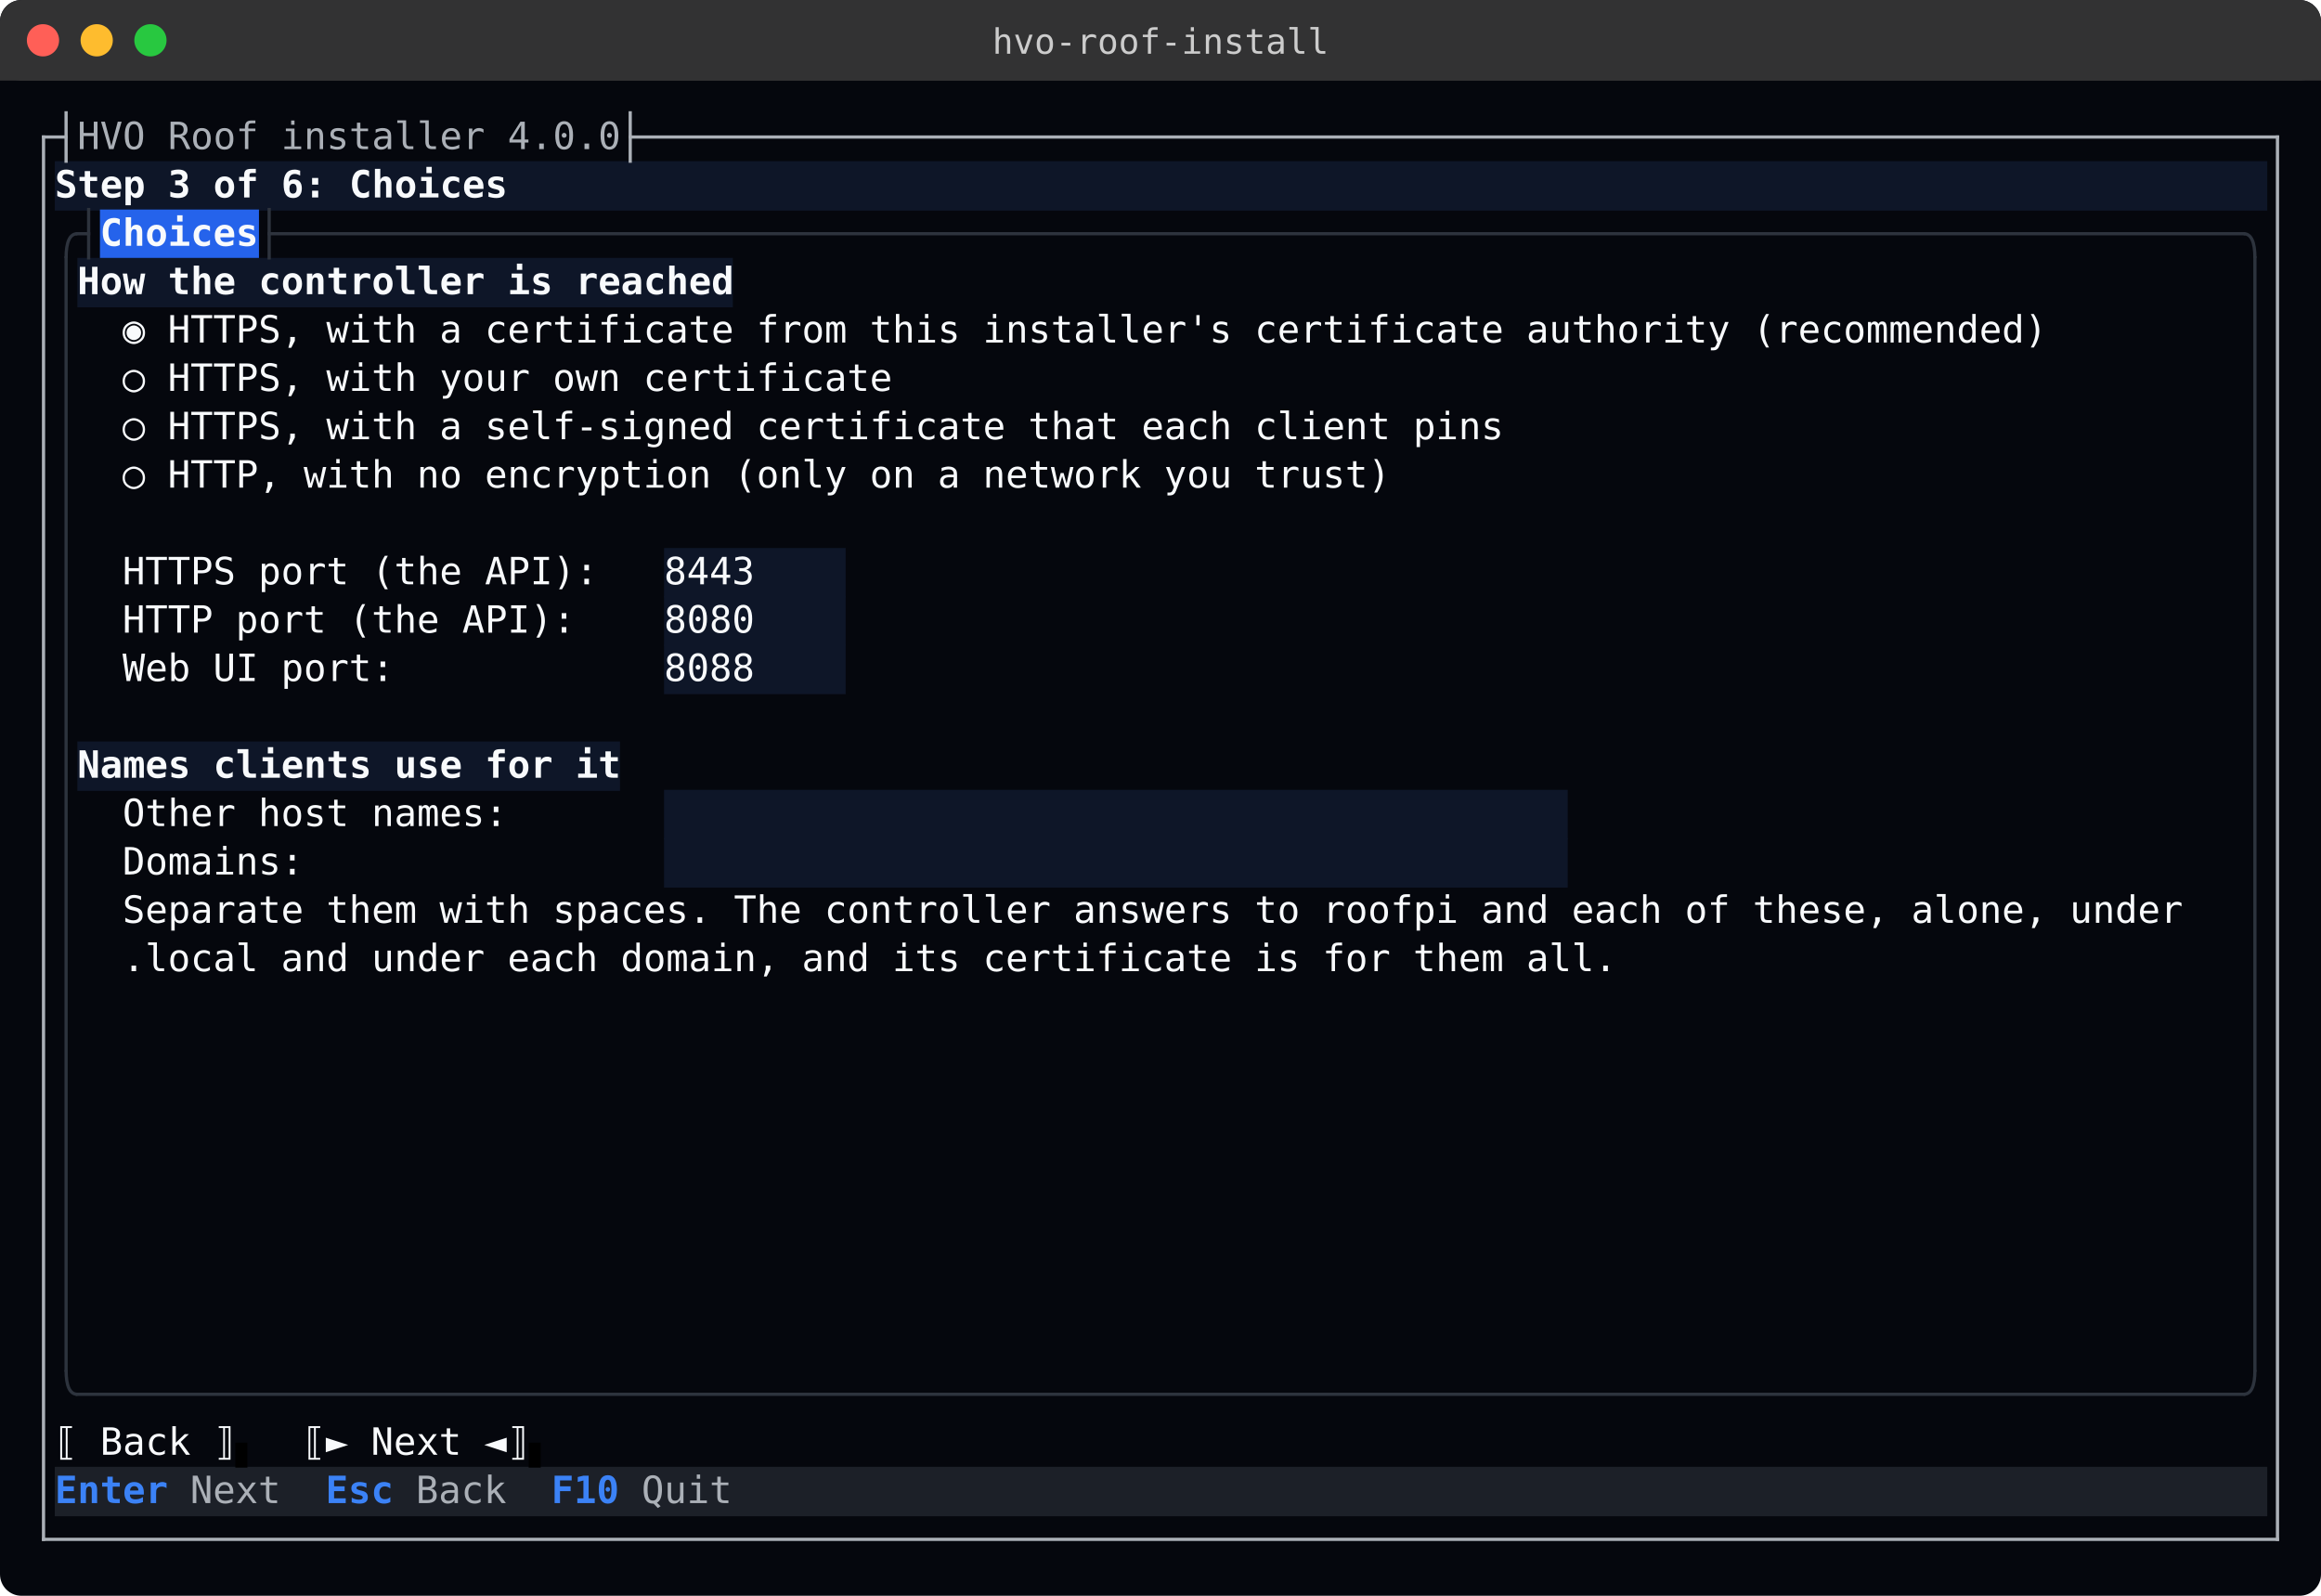
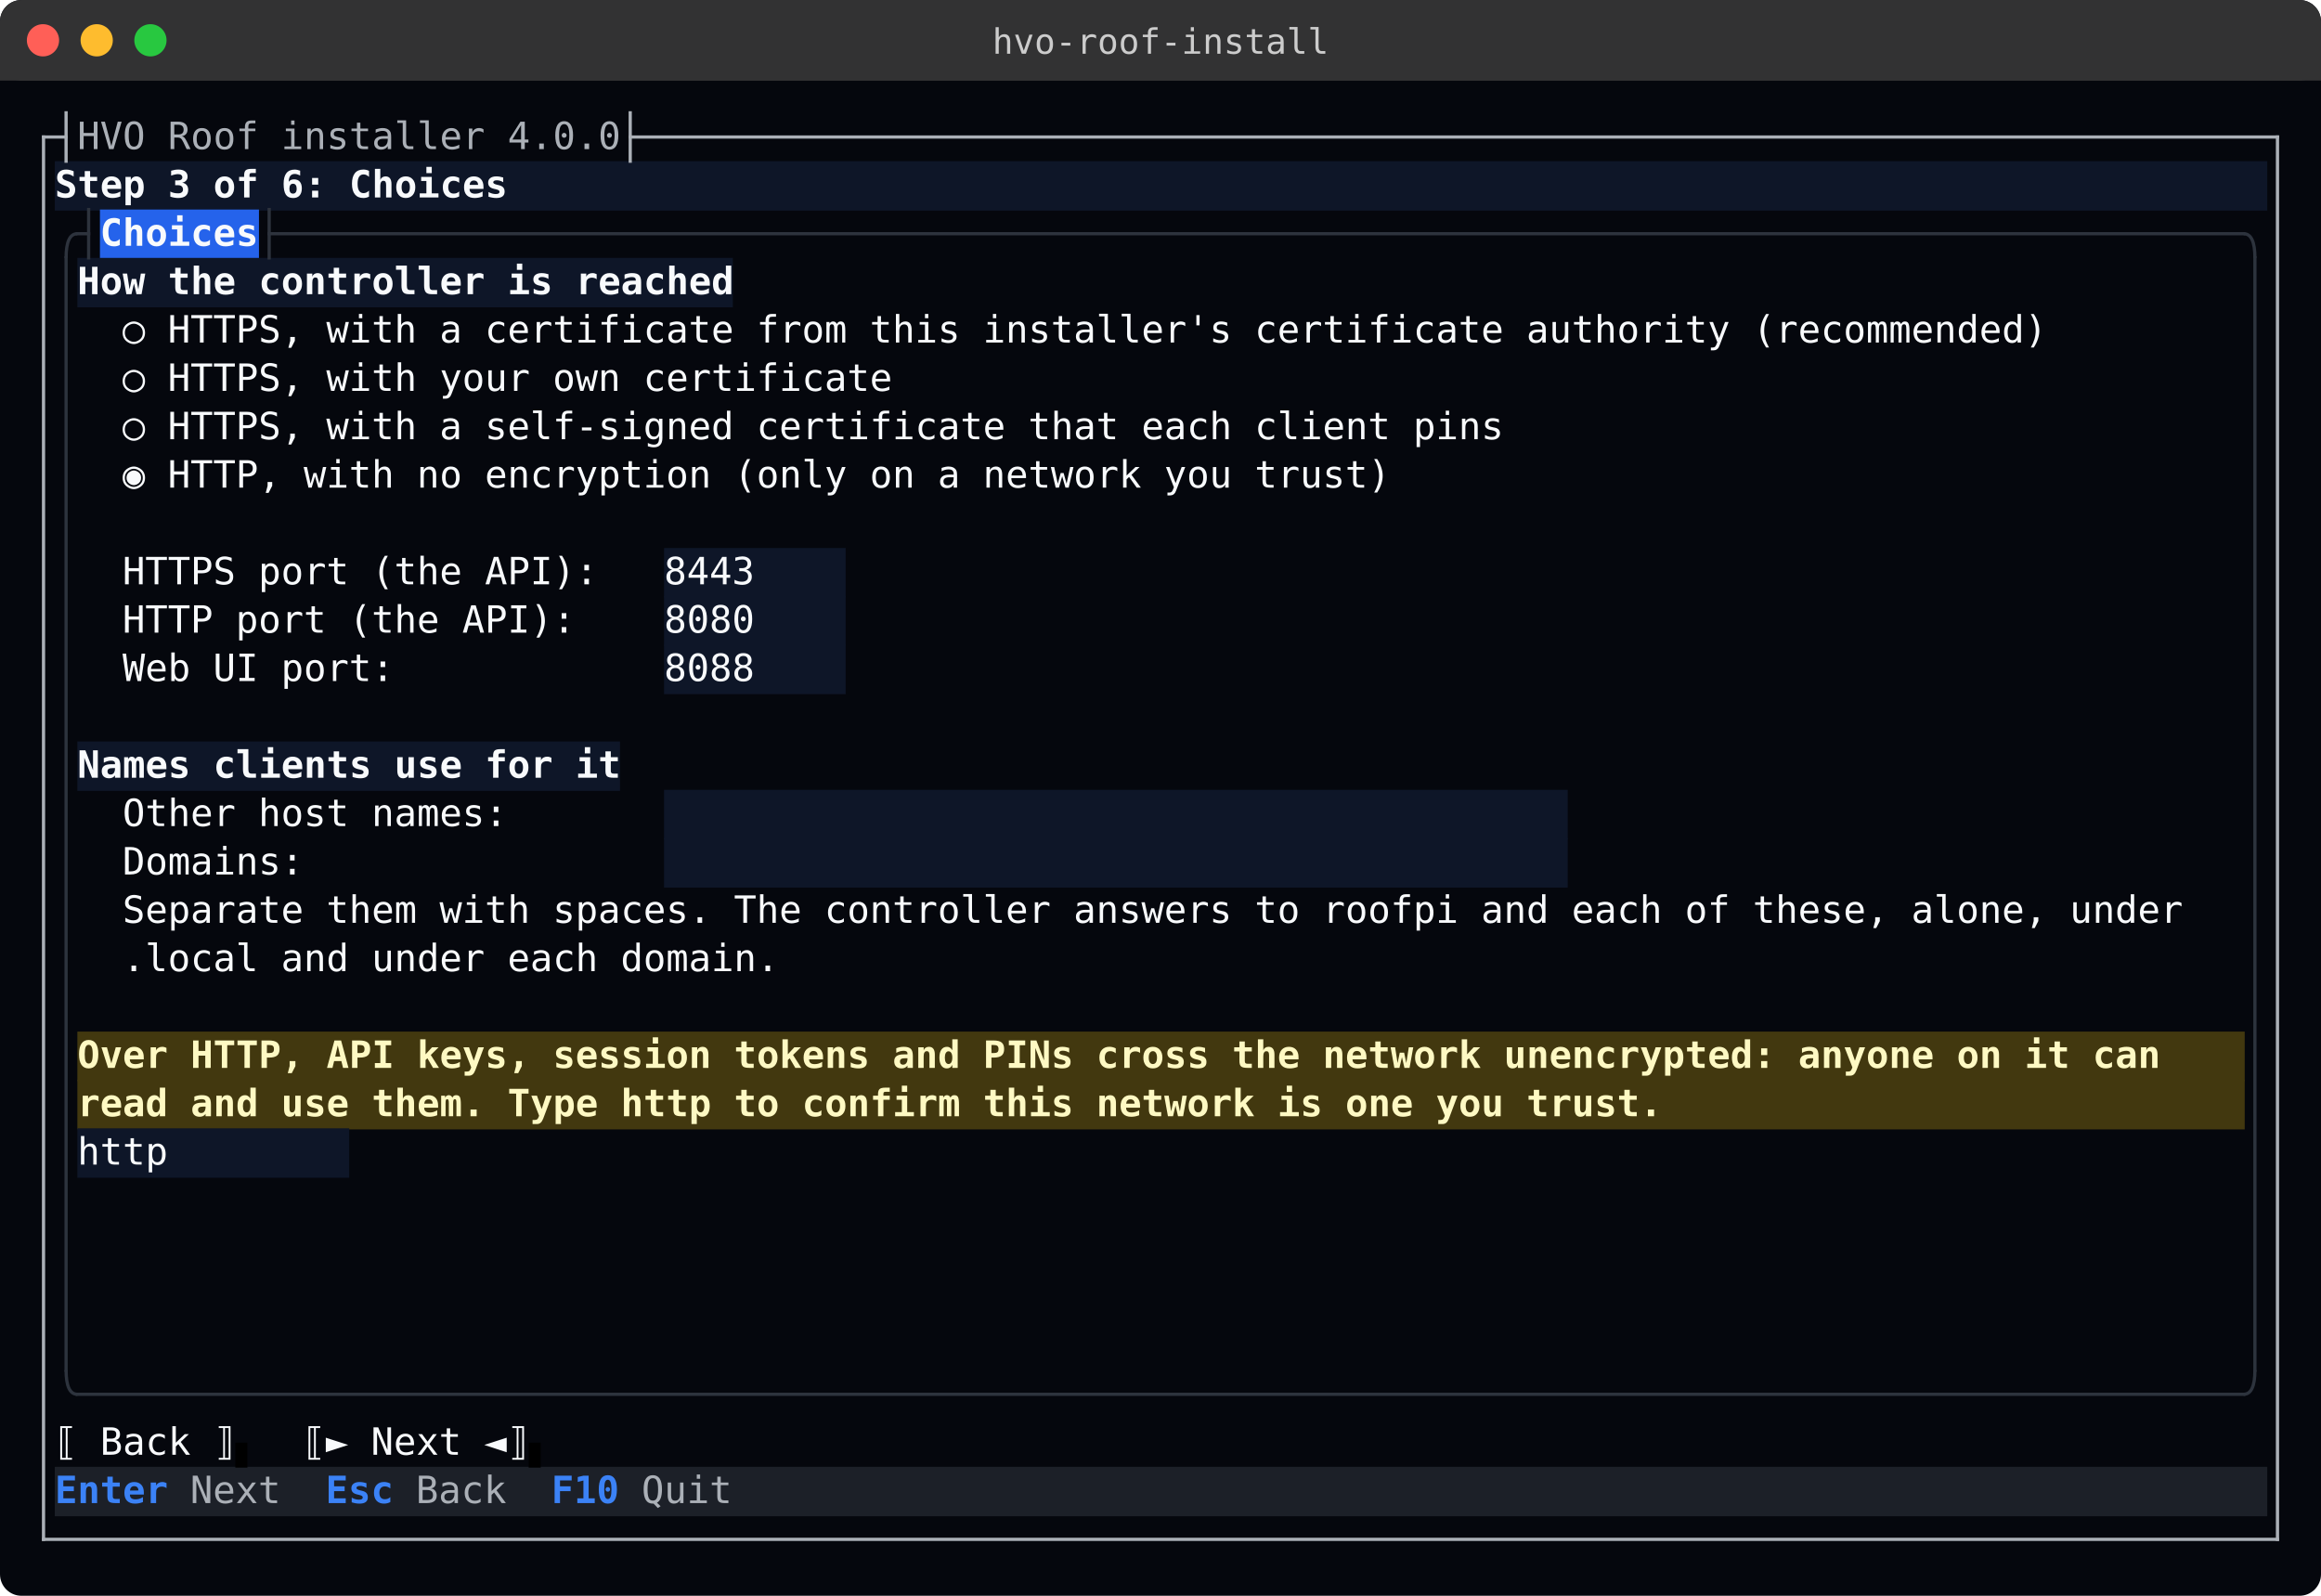
<svg xmlns="http://www.w3.org/2000/svg" width="864" height="594" viewBox="0 0 864.00 594.00" role="img" aria-label="hvo-roof-install">
  <g font-family="ui-monospace, SFMono-Regular, 'Cascadia Mono', 'DejaVu Sans Mono', Menlo, Consolas, 'Liberation Mono', monospace" font-size="14" xml:space="preserve" style="white-space: pre">
    <rect x="0" y="0" width="864.00" height="594.00" rx="8" fill="#05070d" />
    <rect x="0" y="0" width="864.00" height="30" rx="8" fill="#323233" />
    <rect x="0" y="22" width="864.00" height="8" fill="#323233" />
    <circle cx="16" cy="15.0" r="6" fill="#ff5f57" />
    <circle cx="36" cy="15.0" r="6" fill="#febc2e" />
    <circle cx="56" cy="15.0" r="6" fill="#28c840" />
    <text x="432.00" y="20.0" fill="#cccccc" text-anchor="middle" font-size="13">hvo-roof-install</text>
    <rect x="20.40" y="60" width="823.60" height="18.4" fill="#0e1628" />
    <rect x="37.20" y="78" width="59.20" height="18.4" fill="#2563eb" />
    <rect x="28.80" y="96" width="244.00" height="18.4" fill="#0e1628" />
    <rect x="247.20" y="204" width="67.60" height="18.4" fill="#0e1628" />
    <rect x="247.20" y="222" width="67.60" height="18.4" fill="#0e1628" />
    <rect x="247.20" y="240" width="67.60" height="18.4" fill="#0e1628" />
    <rect x="28.80" y="276" width="202.00" height="18.4" fill="#0e1628" />
    <rect x="247.20" y="294" width="336.40" height="18.4" fill="#0e1628" />
    <rect x="247.20" y="312" width="336.40" height="18.4" fill="#0e1628" />
+     <rect x="28.80" y="384" width="806.80" height="18.4" fill="#42380f" />
+     <rect x="28.80" y="402" width="806.80" height="18.4" fill="#42380f" />
+     <rect x="28.80" y="420" width="101.20" height="18.4" fill="#0e1628" />
    <rect x="20.40" y="546" width="823.60" height="18.4" fill="#1c2028" />
    <rect x="87.60" y="537.00" width="4.50" height="9.30" fill="#000000" />
    <rect x="196.80" y="537.00" width="4.50" height="9.30" fill="#000000" />
    <line x1="16.20" y1="50.40" x2="16.20" y2="573.60" stroke="#abb0b7" stroke-width="1.2" />
    <line x1="15.60" y1="51.00" x2="25.20" y2="51.00" stroke="#abb0b7" stroke-width="1.2" />
    <line x1="234.00" y1="51.00" x2="848.40" y2="51.00" stroke="#abb0b7" stroke-width="1.2" />
    <line x1="24.60" y1="41.40" x2="24.60" y2="60.60" stroke="#abb0b7" stroke-width="1.2" />
    <line x1="234.60" y1="41.40" x2="234.60" y2="60.60" stroke="#abb0b7" stroke-width="1.2" />
    <line x1="847.80" y1="50.40" x2="847.80" y2="573.60" stroke="#abb0b7" stroke-width="1.2" />
    <line x1="33.00" y1="77.40" x2="33.00" y2="96.60" stroke="#2d333d" stroke-width="1.2" />
    <line x1="28.20" y1="87.00" x2="33.60" y2="87.00" stroke="#2d333d" stroke-width="1.2" />
    <line x1="99.60" y1="87.00" x2="835.80" y2="87.00" stroke="#2d333d" stroke-width="1.2" />
    <line x1="100.20" y1="77.40" x2="100.20" y2="96.60" stroke="#2d333d" stroke-width="1.2" />
    <line x1="24.60" y1="95.40" x2="24.60" y2="510.60" stroke="#2d333d" stroke-width="1.2" />
    <line x1="839.40" y1="95.40" x2="839.40" y2="510.60" stroke="#2d333d" stroke-width="1.2" />
    <line x1="28.20" y1="519.00" x2="835.80" y2="519.00" stroke="#2d333d" stroke-width="1.2" />
    <line x1="15.60" y1="573.00" x2="848.40" y2="573.00" stroke="#abb0b7" stroke-width="1.2" />
    <path d="M28.80,87.00 Q24.60,87.00 24.60,96.00" fill="none" stroke="#2d333d" stroke-width="1.2" />
    <path d="M835.20,87.00 Q839.40,87.00 839.40,96.00" fill="none" stroke="#2d333d" stroke-width="1.2" />
    <path d="M24.60,510.00 Q24.60,519.00 28.80,519.00" fill="none" stroke="#2d333d" stroke-width="1.2" />
    <path d="M839.40,510.00 Q839.40,519.00 835.20,519.00" fill="none" stroke="#2d333d" stroke-width="1.2" />
    <text x="28.80" y="55.50" fill="#abb0b7" textLength="201.60" lengthAdjust="spacingAndGlyphs">HVO Roof installer 4.0.0</text>
    <text x="20.40" y="73.50" fill="#f8fafc" textLength="168.00" lengthAdjust="spacingAndGlyphs" font-weight="bold">Step 3 of 6: Choices</text>
    <text x="37.20" y="91.50" fill="#f8fafc" textLength="58.80" lengthAdjust="spacingAndGlyphs" font-weight="bold">Choices</text>
    <text x="28.80" y="109.50" fill="#f8fafc" textLength="243.60" lengthAdjust="spacingAndGlyphs" font-weight="bold">How the controller is reached</text>
-     <text x="45.60" y="127.50" fill="#f8fafc" textLength="714.00" lengthAdjust="spacingAndGlyphs">◉ HTTPS, with a certificate from this installer's certificate authority (recommended)</text>
+     <text x="45.60" y="127.50" fill="#f8fafc" textLength="714.00" lengthAdjust="spacingAndGlyphs">○ HTTPS, with a certificate from this installer's certificate authority (recommended)</text>
    <text x="45.60" y="145.50" fill="#f8fafc" textLength="285.60" lengthAdjust="spacingAndGlyphs">○ HTTPS, with your own certificate</text>
    <text x="45.60" y="163.50" fill="#f8fafc" textLength="512.40" lengthAdjust="spacingAndGlyphs">○ HTTPS, with a self-signed certificate that each client pins</text>
-     <text x="45.60" y="181.50" fill="#f8fafc" textLength="470.40" lengthAdjust="spacingAndGlyphs">○ HTTP, with no encryption (only on a network you trust)</text>
+     <text x="45.60" y="181.50" fill="#f8fafc" textLength="470.40" lengthAdjust="spacingAndGlyphs">◉ HTTP, with no encryption (only on a network you trust)</text>
    <text x="45.60" y="217.50" fill="#f8fafc" textLength="176.40" lengthAdjust="spacingAndGlyphs">HTTPS port (the API):</text>
    <text x="247.20" y="217.50" fill="#f8fafc" textLength="33.60" lengthAdjust="spacingAndGlyphs">8443</text>
    <text x="45.60" y="235.50" fill="#f8fafc" textLength="168.00" lengthAdjust="spacingAndGlyphs">HTTP port (the API):</text>
    <text x="247.20" y="235.50" fill="#f8fafc" textLength="33.60" lengthAdjust="spacingAndGlyphs">8080</text>
    <text x="45.60" y="253.50" fill="#f8fafc" textLength="100.80" lengthAdjust="spacingAndGlyphs">Web UI port:</text>
    <text x="247.20" y="253.50" fill="#f8fafc" textLength="33.60" lengthAdjust="spacingAndGlyphs">8088</text>
    <text x="28.80" y="289.50" fill="#f8fafc" textLength="201.60" lengthAdjust="spacingAndGlyphs" font-weight="bold">Names clients use for it</text>
    <text x="45.60" y="307.50" fill="#f8fafc" textLength="142.80" lengthAdjust="spacingAndGlyphs">Other host names:</text>
    <text x="45.60" y="325.50" fill="#f8fafc" textLength="67.20" lengthAdjust="spacingAndGlyphs">Domains:</text>
    <text x="45.60" y="343.50" fill="#f8fafc" textLength="764.40" lengthAdjust="spacingAndGlyphs">Separate them with spaces. The controller answers to roofpi and each of these, alone, under</text>
-     <text x="45.60" y="361.50" fill="#f8fafc" textLength="554.40" lengthAdjust="spacingAndGlyphs">.local and under each domain, and its certificate is for them all.</text>
+     <text x="45.60" y="361.50" fill="#f8fafc" textLength="243.60" lengthAdjust="spacingAndGlyphs">.local and under each domain.</text>
+     <text x="28.80" y="397.50" fill="#fef9c3" textLength="772.80" lengthAdjust="spacingAndGlyphs" font-weight="bold">Over HTTP, API keys, session tokens and PINs cross the network unencrypted: anyone on it can</text>
+     <text x="28.80" y="415.50" fill="#fef9c3" textLength="588.00" lengthAdjust="spacingAndGlyphs" font-weight="bold">read and use them. Type http to confirm this network is one you trust.</text>
+     <text x="28.80" y="433.50" fill="#f8fafc" textLength="33.60" lengthAdjust="spacingAndGlyphs">http</text>
    <text x="20.40" y="541.50" fill="#f8fafc" textLength="67.20" lengthAdjust="spacingAndGlyphs">⟦ Back ⟧</text>
    <text x="112.80" y="541.50" fill="#f8fafc" textLength="84.00" lengthAdjust="spacingAndGlyphs">⟦► Next ◄⟧</text>
    <text x="20.40" y="559.50" fill="#3b82f6" textLength="42.00" lengthAdjust="spacingAndGlyphs" font-weight="bold">Enter</text>
    <text x="70.80" y="559.50" fill="#abb0b7" textLength="33.60" lengthAdjust="spacingAndGlyphs">Next</text>
    <text x="121.20" y="559.50" fill="#3b82f6" textLength="25.20" lengthAdjust="spacingAndGlyphs" font-weight="bold">Esc</text>
    <text x="154.80" y="559.50" fill="#abb0b7" textLength="33.60" lengthAdjust="spacingAndGlyphs">Back</text>
    <text x="205.20" y="559.50" fill="#3b82f6" textLength="25.20" lengthAdjust="spacingAndGlyphs" font-weight="bold">F10</text>
    <text x="238.80" y="559.50" fill="#abb0b7" textLength="33.60" lengthAdjust="spacingAndGlyphs">Quit</text>
  </g>
</svg>
